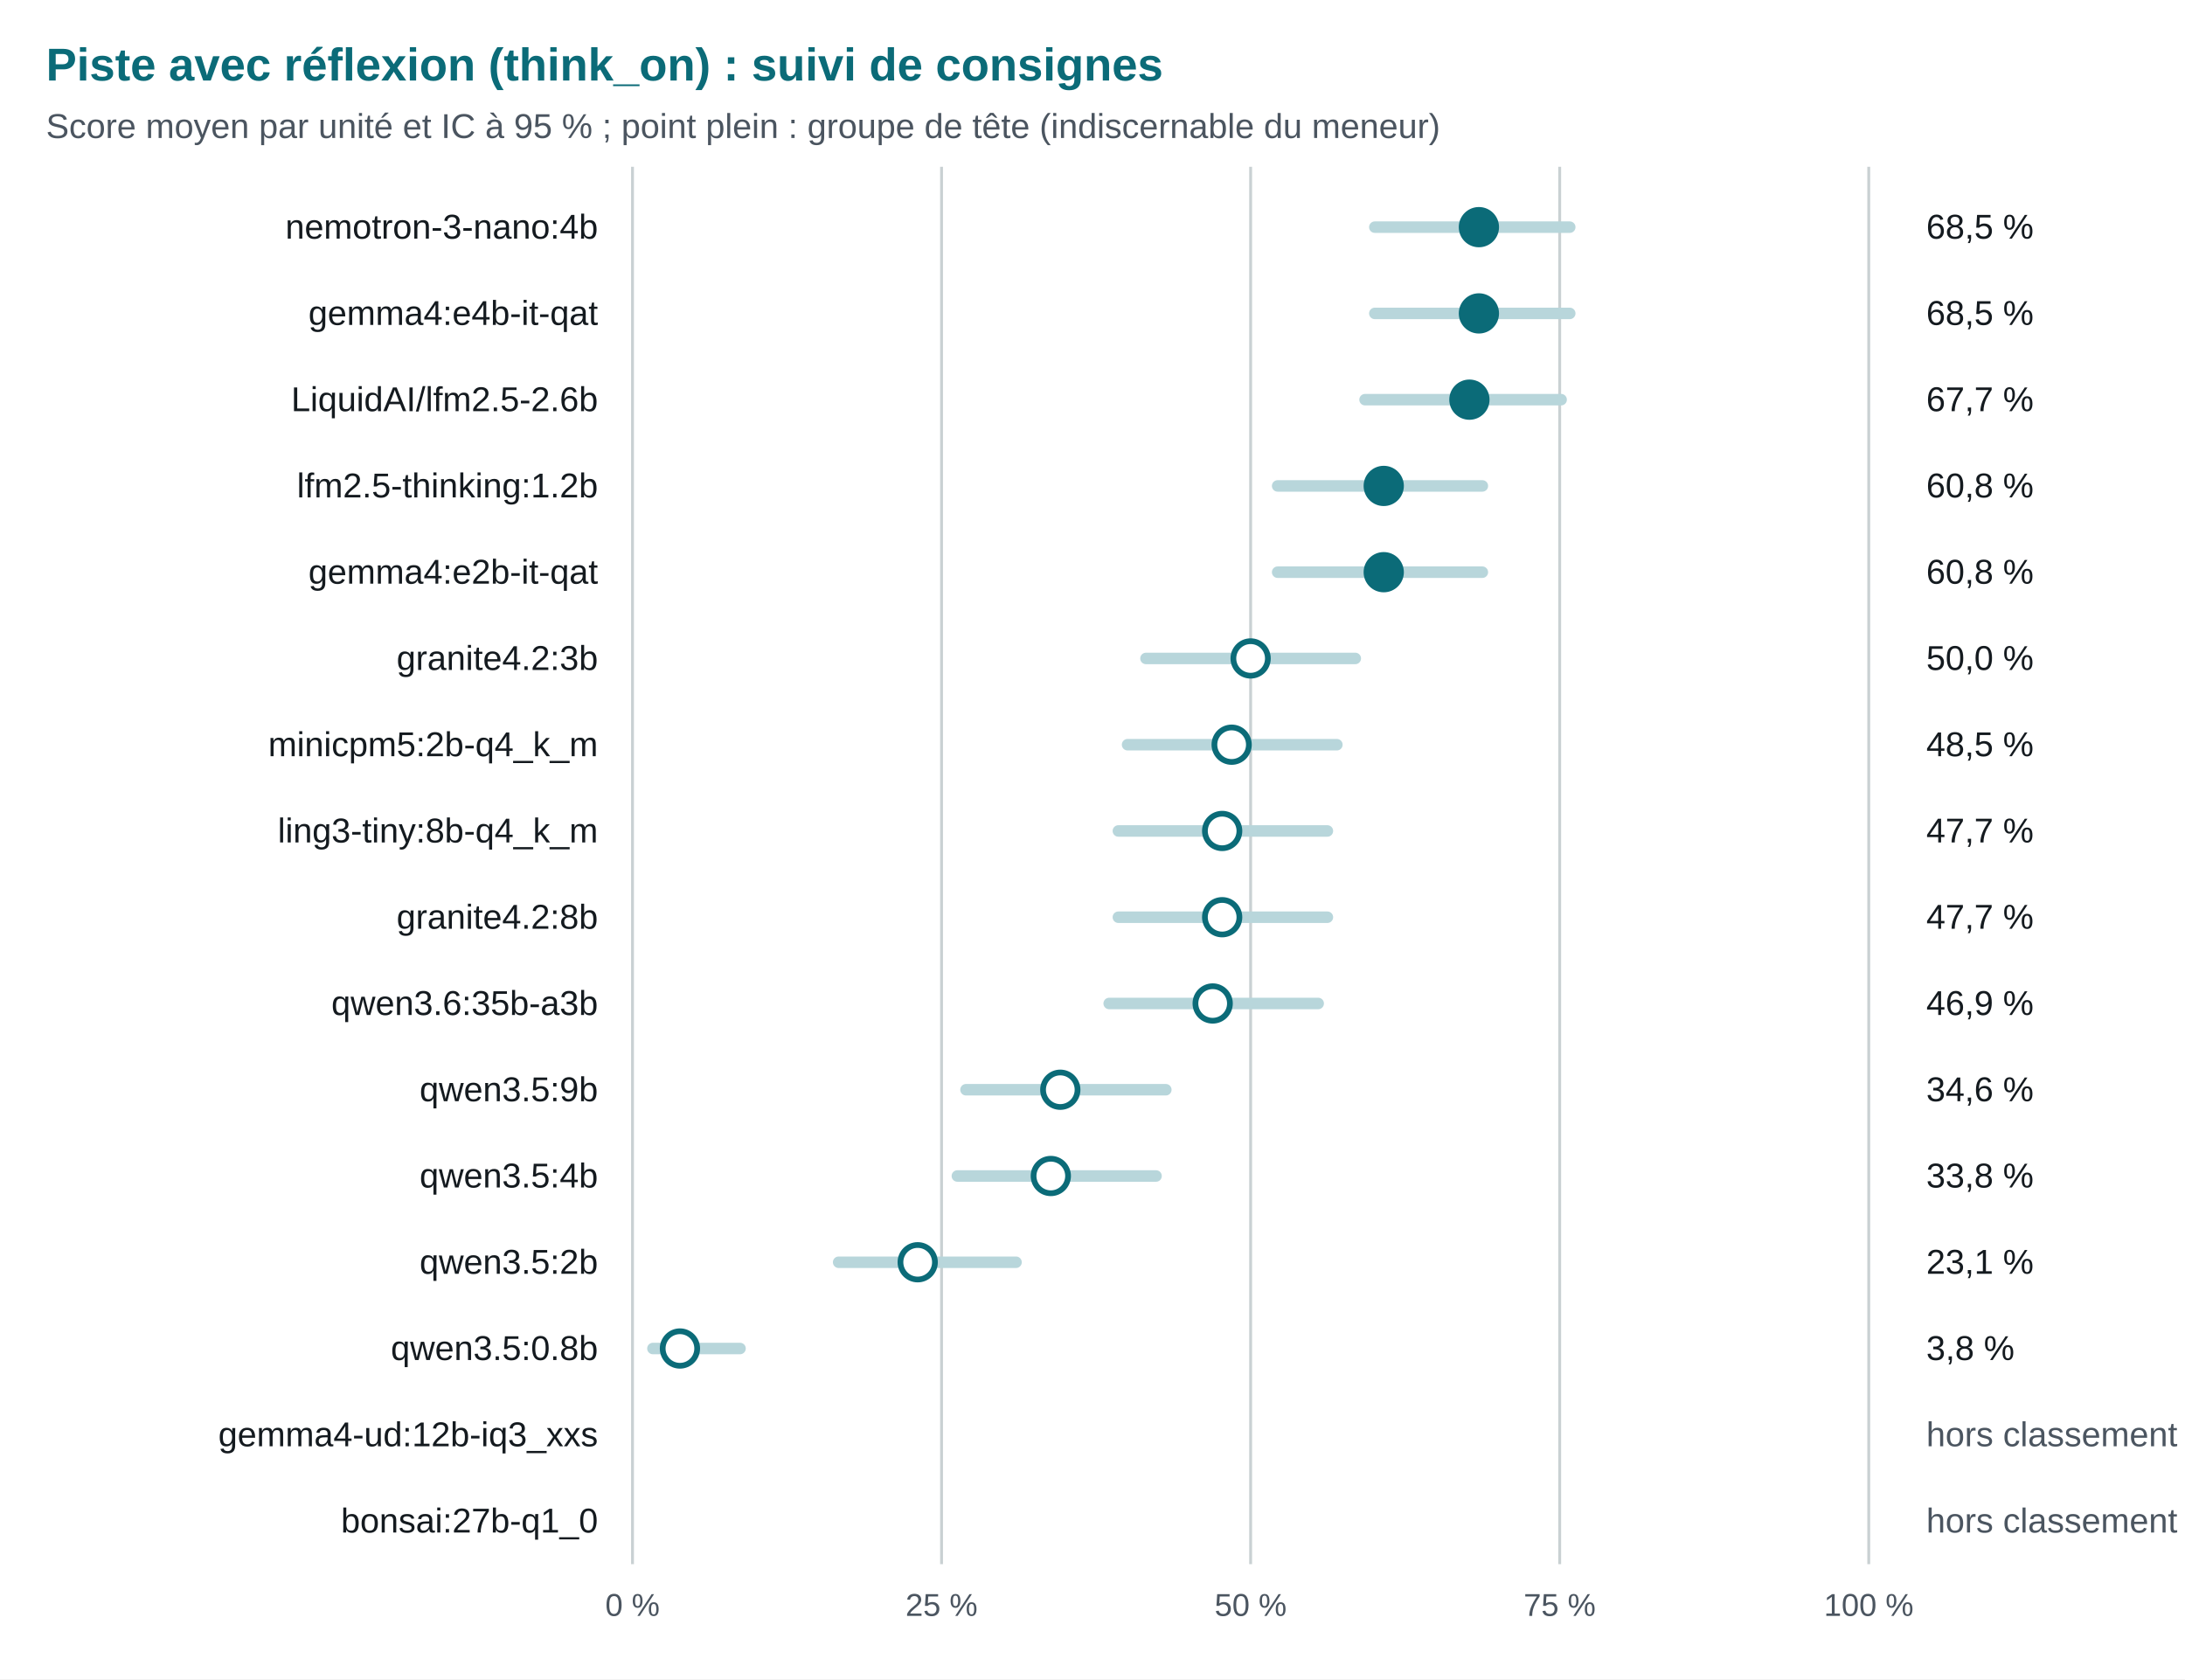
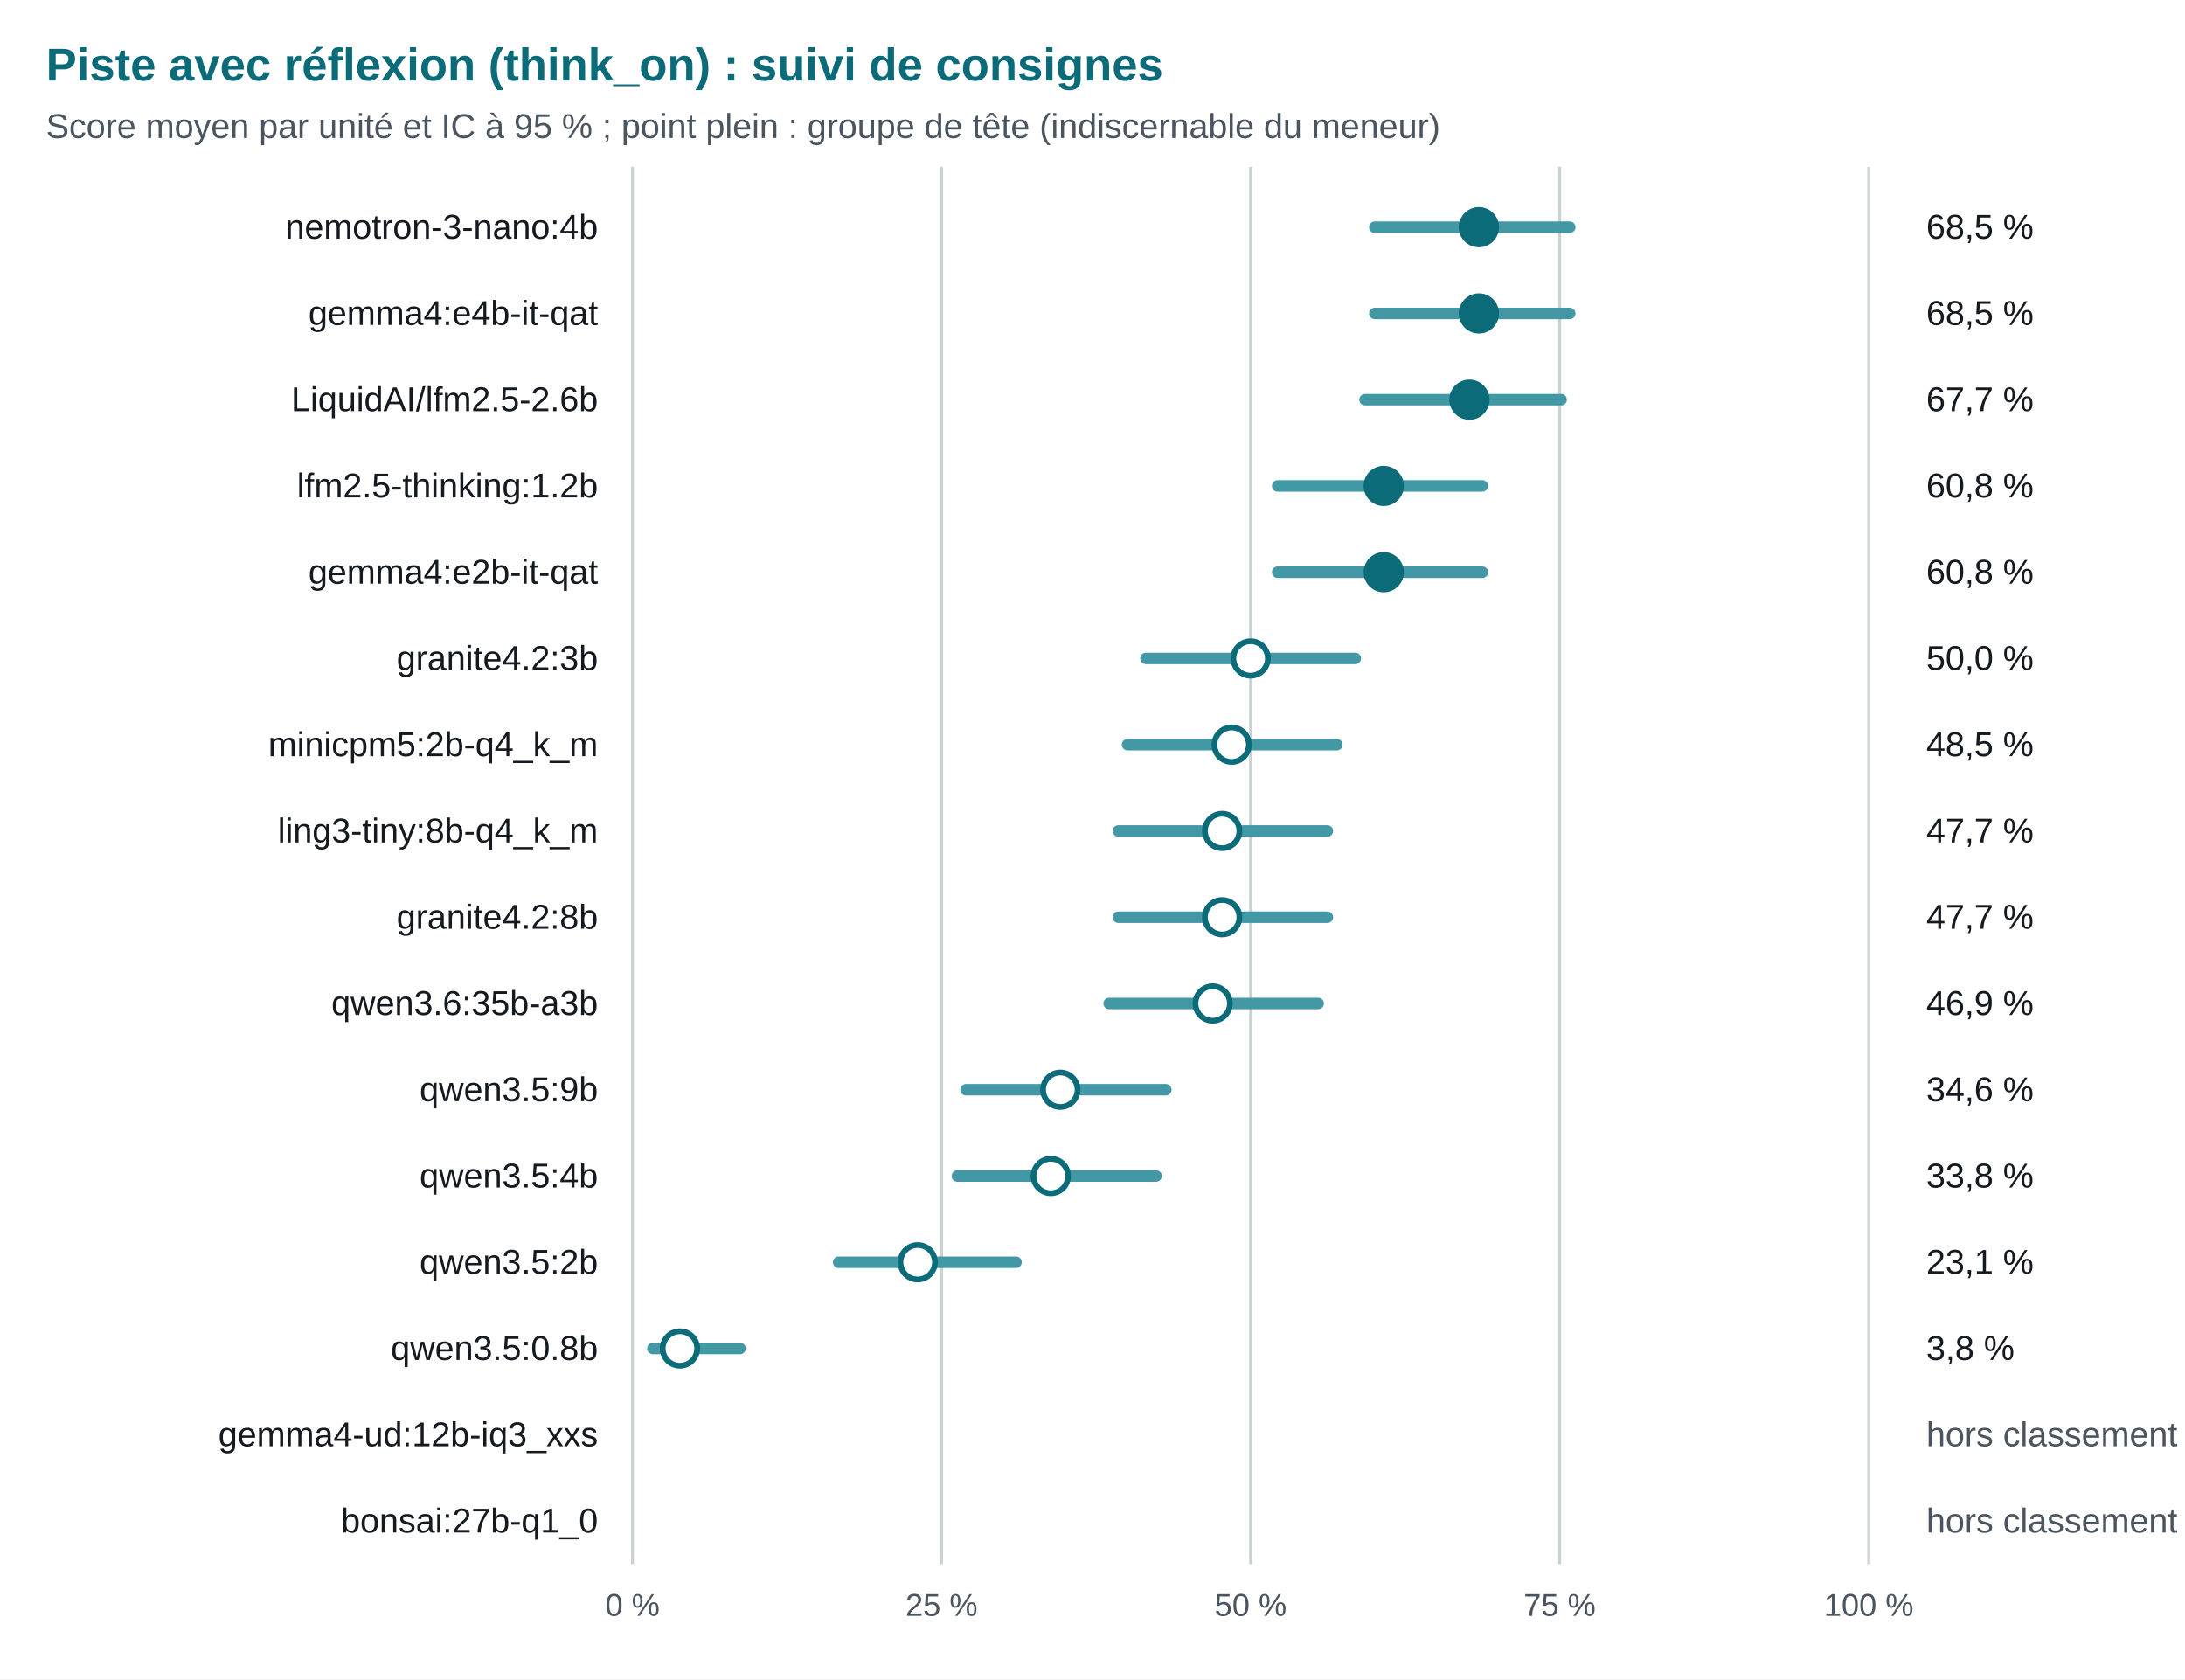
<svg xmlns="http://www.w3.org/2000/svg" width="760" height="584" viewBox="0 0 760 584" role="img" aria-label="Piste avec réflexion (think_on) : suivi de consignes. nemotron-3-nano:4b : 68,5 % (IC à 95 % de 60,0 % à 75,8 %) ; gemma4:e4b-it-qat : 68,5 % (IC à 95 % de 60,0 % à 75,8 %) ; LiquidAI/lfm2.5-2.6b : 67,7 % (IC à 95 % de 59,2 % à 75,1 %) ; lfm2.5-thinking:1.2b : 60,8 % (IC à 95 % de 52,2 % à 68,7 %) ; gemma4:e2b-it-qat : 60,8 % (IC à 95 % de 52,2 % à 68,7 %) ; granite4.2:3b : 50,0 % (IC à 95 % de 41,5 % à 58,5 %) ; minicpm5:2b-q4_k_m : 48,5 % (IC à 95 % de 40,0 % à 57,0 %) ; ling3-tiny:8b-q4_k_m : 47,7 % (IC à 95 % de 39,3 % à 56,2 %) ; granite4.2:8b : 47,7 % (IC à 95 % de 39,3 % à 56,2 %) ; qwen3.6:35b-a3b : 46,9 % (IC à 95 % de 38,6 % à 55,5 %) ; qwen3.5:9b : 34,6 % (IC à 95 % de 27,0 % à 43,1 %) ; qwen3.5:4b : 33,8 % (IC à 95 % de 26,3 % à 42,3 %) ; qwen3.5:2b : 23,1 % (IC à 95 % de 16,7 % à 31,0 %) ; qwen3.5:0.8b : 3,8 % (IC à 95 % de 1,7 % à 8,7 %) ; gemma4-ud:12b-iq3_xxs : hors classement ; bonsai:27b-q1_0 : hors classement.">
  <rect width="760" height="584" fill="#FFFFFF" />
  <text x="16" y="28" font-family="Arial, Helvetica, sans-serif" font-size="16" font-weight="bold" fill="#0B6B78">Piste avec réflexion (think_on) : suivi de consignes</text>
  <text x="16" y="48" font-family="Arial, Helvetica, sans-serif" font-size="12" fill="#4B5560">Score moyen par unité et IC à 95 % ; point plein : groupe de tête (indiscernable du meneur)</text>
  <line x1="220.0" y1="58" x2="220.0" y2="544" stroke="#C9D1D3" stroke-width="1" />
  <text x="220.0" y="562" font-family="Arial, Helvetica, sans-serif" font-size="11" fill="#4B5560" text-anchor="middle">0 %</text>
  <line x1="327.5" y1="58" x2="327.5" y2="544" stroke="#C9D1D3" stroke-width="1" />
  <text x="327.5" y="562" font-family="Arial, Helvetica, sans-serif" font-size="11" fill="#4B5560" text-anchor="middle">25 %</text>
  <line x1="435.0" y1="58" x2="435.0" y2="544" stroke="#C9D1D3" stroke-width="1" />
  <text x="435.0" y="562" font-family="Arial, Helvetica, sans-serif" font-size="11" fill="#4B5560" text-anchor="middle">50 %</text>
  <line x1="542.5" y1="58" x2="542.5" y2="544" stroke="#C9D1D3" stroke-width="1" />
  <text x="542.5" y="562" font-family="Arial, Helvetica, sans-serif" font-size="11" fill="#4B5560" text-anchor="middle">75 %</text>
  <line x1="650.0" y1="58" x2="650.0" y2="544" stroke="#C9D1D3" stroke-width="1" />
  <text x="650.0" y="562" font-family="Arial, Helvetica, sans-serif" font-size="11" fill="#4B5560" text-anchor="middle">100 %</text>
  <text x="208" y="83.0" font-family="Arial, Helvetica, sans-serif" font-size="12" fill="#141A1F" text-anchor="end">nemotron-3-nano:4b</text>
-   <line x1="478.2" y1="79.0" x2="546.0" y2="79.0" stroke="#B8D6DB" stroke-width="4" stroke-linecap="round" />
+   <line x1="478.2" y1="79.0" x2="546.0" y2="79.0" stroke="#4398A5" stroke-width="4" stroke-linecap="round" />
  <circle cx="514.4" cy="79.0" r="6" fill="#0B6B78" stroke="#0B6B78" stroke-width="2" />
  <text x="670" y="83.0" font-family="Arial, Helvetica, sans-serif" font-size="12" fill="#141A1F">68,5 %</text>
  <text x="208" y="113.0" font-family="Arial, Helvetica, sans-serif" font-size="12" fill="#141A1F" text-anchor="end">gemma4:e4b-it-qat</text>
-   <line x1="478.2" y1="109.0" x2="546.0" y2="109.0" stroke="#B8D6DB" stroke-width="4" stroke-linecap="round" />
+   <line x1="478.2" y1="109.0" x2="546.0" y2="109.0" stroke="#4398A5" stroke-width="4" stroke-linecap="round" />
  <circle cx="514.4" cy="109.0" r="6" fill="#0B6B78" stroke="#0B6B78" stroke-width="2" />
  <text x="670" y="113.0" font-family="Arial, Helvetica, sans-serif" font-size="12" fill="#141A1F">68,5 %</text>
  <text x="208" y="143.0" font-family="Arial, Helvetica, sans-serif" font-size="12" fill="#141A1F" text-anchor="end">LiquidAI/lfm2.5-2.6b</text>
-   <line x1="474.8" y1="139.0" x2="543.0" y2="139.0" stroke="#B8D6DB" stroke-width="4" stroke-linecap="round" />
+   <line x1="474.8" y1="139.0" x2="543.0" y2="139.0" stroke="#4398A5" stroke-width="4" stroke-linecap="round" />
  <circle cx="511.1" cy="139.0" r="6" fill="#0B6B78" stroke="#0B6B78" stroke-width="2" />
  <text x="670" y="143.0" font-family="Arial, Helvetica, sans-serif" font-size="12" fill="#141A1F">67,7 %</text>
  <text x="208" y="173.0" font-family="Arial, Helvetica, sans-serif" font-size="12" fill="#141A1F" text-anchor="end">lfm2.5-thinking:1.2b</text>
-   <line x1="444.4" y1="169.0" x2="515.6" y2="169.0" stroke="#B8D6DB" stroke-width="4" stroke-linecap="round" />
+   <line x1="444.4" y1="169.0" x2="515.6" y2="169.0" stroke="#4398A5" stroke-width="4" stroke-linecap="round" />
  <circle cx="481.3" cy="169.0" r="6" fill="#0B6B78" stroke="#0B6B78" stroke-width="2" />
  <text x="670" y="173.0" font-family="Arial, Helvetica, sans-serif" font-size="12" fill="#141A1F">60,8 %</text>
  <text x="208" y="203.0" font-family="Arial, Helvetica, sans-serif" font-size="12" fill="#141A1F" text-anchor="end">gemma4:e2b-it-qat</text>
-   <line x1="444.4" y1="199.0" x2="515.6" y2="199.0" stroke="#B8D6DB" stroke-width="4" stroke-linecap="round" />
+   <line x1="444.4" y1="199.0" x2="515.6" y2="199.0" stroke="#4398A5" stroke-width="4" stroke-linecap="round" />
  <circle cx="481.3" cy="199.0" r="6" fill="#0B6B78" stroke="#0B6B78" stroke-width="2" />
  <text x="670" y="203.0" font-family="Arial, Helvetica, sans-serif" font-size="12" fill="#141A1F">60,8 %</text>
  <text x="208" y="233.0" font-family="Arial, Helvetica, sans-serif" font-size="12" fill="#141A1F" text-anchor="end">granite4.2:3b</text>
-   <line x1="398.6" y1="229.0" x2="471.4" y2="229.0" stroke="#B8D6DB" stroke-width="4" stroke-linecap="round" />
+   <line x1="398.6" y1="229.0" x2="471.4" y2="229.0" stroke="#4398A5" stroke-width="4" stroke-linecap="round" />
  <circle cx="435.0" cy="229.0" r="6" fill="#FFFFFF" stroke="#0B6B78" stroke-width="2" />
  <text x="670" y="233.0" font-family="Arial, Helvetica, sans-serif" font-size="12" fill="#141A1F">50,0 %</text>
  <text x="208" y="263.0" font-family="Arial, Helvetica, sans-serif" font-size="12" fill="#141A1F" text-anchor="end">minicpm5:2b-q4_k_m</text>
-   <line x1="392.2" y1="259.0" x2="465.0" y2="259.0" stroke="#B8D6DB" stroke-width="4" stroke-linecap="round" />
+   <line x1="392.2" y1="259.0" x2="465.0" y2="259.0" stroke="#4398A5" stroke-width="4" stroke-linecap="round" />
  <circle cx="428.4" cy="259.0" r="6" fill="#FFFFFF" stroke="#0B6B78" stroke-width="2" />
  <text x="670" y="263.0" font-family="Arial, Helvetica, sans-serif" font-size="12" fill="#141A1F">48,5 %</text>
  <text x="208" y="293.0" font-family="Arial, Helvetica, sans-serif" font-size="12" fill="#141A1F" text-anchor="end">ling3-tiny:8b-q4_k_m</text>
-   <line x1="389.0" y1="289.0" x2="461.7" y2="289.0" stroke="#B8D6DB" stroke-width="4" stroke-linecap="round" />
+   <line x1="389.0" y1="289.0" x2="461.7" y2="289.0" stroke="#4398A5" stroke-width="4" stroke-linecap="round" />
  <circle cx="425.1" cy="289.0" r="6" fill="#FFFFFF" stroke="#0B6B78" stroke-width="2" />
  <text x="670" y="293.0" font-family="Arial, Helvetica, sans-serif" font-size="12" fill="#141A1F">47,7 %</text>
  <text x="208" y="323.0" font-family="Arial, Helvetica, sans-serif" font-size="12" fill="#141A1F" text-anchor="end">granite4.2:8b</text>
-   <line x1="389.0" y1="319.0" x2="461.7" y2="319.0" stroke="#B8D6DB" stroke-width="4" stroke-linecap="round" />
+   <line x1="389.0" y1="319.0" x2="461.7" y2="319.0" stroke="#4398A5" stroke-width="4" stroke-linecap="round" />
  <circle cx="425.1" cy="319.0" r="6" fill="#FFFFFF" stroke="#0B6B78" stroke-width="2" />
  <text x="670" y="323.0" font-family="Arial, Helvetica, sans-serif" font-size="12" fill="#141A1F">47,7 %</text>
  <text x="208" y="353.0" font-family="Arial, Helvetica, sans-serif" font-size="12" fill="#141A1F" text-anchor="end">qwen3.6:35b-a3b</text>
-   <line x1="385.8" y1="349.0" x2="458.5" y2="349.0" stroke="#B8D6DB" stroke-width="4" stroke-linecap="round" />
+   <line x1="385.8" y1="349.0" x2="458.5" y2="349.0" stroke="#4398A5" stroke-width="4" stroke-linecap="round" />
  <circle cx="421.8" cy="349.0" r="6" fill="#FFFFFF" stroke="#0B6B78" stroke-width="2" />
  <text x="670" y="353.0" font-family="Arial, Helvetica, sans-serif" font-size="12" fill="#141A1F">46,9 %</text>
  <text x="208" y="383.0" font-family="Arial, Helvetica, sans-serif" font-size="12" fill="#141A1F" text-anchor="end">qwen3.5:9b</text>
-   <line x1="336.0" y1="379.0" x2="405.5" y2="379.0" stroke="#B8D6DB" stroke-width="4" stroke-linecap="round" />
+   <line x1="336.0" y1="379.0" x2="405.5" y2="379.0" stroke="#4398A5" stroke-width="4" stroke-linecap="round" />
  <circle cx="368.8" cy="379.0" r="6" fill="#FFFFFF" stroke="#0B6B78" stroke-width="2" />
  <text x="670" y="383.0" font-family="Arial, Helvetica, sans-serif" font-size="12" fill="#141A1F">34,6 %</text>
  <text x="208" y="413.0" font-family="Arial, Helvetica, sans-serif" font-size="12" fill="#141A1F" text-anchor="end">qwen3.5:4b</text>
-   <line x1="333.0" y1="409.0" x2="402.1" y2="409.0" stroke="#B8D6DB" stroke-width="4" stroke-linecap="round" />
+   <line x1="333.0" y1="409.0" x2="402.1" y2="409.0" stroke="#4398A5" stroke-width="4" stroke-linecap="round" />
  <circle cx="365.5" cy="409.0" r="6" fill="#FFFFFF" stroke="#0B6B78" stroke-width="2" />
  <text x="670" y="413.0" font-family="Arial, Helvetica, sans-serif" font-size="12" fill="#141A1F">33,8 %</text>
  <text x="208" y="443.0" font-family="Arial, Helvetica, sans-serif" font-size="12" fill="#141A1F" text-anchor="end">qwen3.5:2b</text>
-   <line x1="291.7" y1="439.0" x2="353.4" y2="439.0" stroke="#B8D6DB" stroke-width="4" stroke-linecap="round" />
+   <line x1="291.7" y1="439.0" x2="353.4" y2="439.0" stroke="#4398A5" stroke-width="4" stroke-linecap="round" />
  <circle cx="319.2" cy="439.0" r="6" fill="#FFFFFF" stroke="#0B6B78" stroke-width="2" />
  <text x="670" y="443.0" font-family="Arial, Helvetica, sans-serif" font-size="12" fill="#141A1F">23,1 %</text>
  <text x="208" y="473.0" font-family="Arial, Helvetica, sans-serif" font-size="12" fill="#141A1F" text-anchor="end">qwen3.5:0.8b</text>
-   <line x1="227.1" y1="469.0" x2="257.4" y2="469.0" stroke="#B8D6DB" stroke-width="4" stroke-linecap="round" />
+   <line x1="227.1" y1="469.0" x2="257.4" y2="469.0" stroke="#4398A5" stroke-width="4" stroke-linecap="round" />
  <circle cx="236.5" cy="469.0" r="6" fill="#FFFFFF" stroke="#0B6B78" stroke-width="2" />
  <text x="670" y="473.0" font-family="Arial, Helvetica, sans-serif" font-size="12" fill="#141A1F">3,8 %</text>
  <text x="208" y="503.0" font-family="Arial, Helvetica, sans-serif" font-size="12" fill="#141A1F" text-anchor="end">gemma4-ud:12b-iq3_xxs</text>
  <text x="670" y="503.0" font-family="Arial, Helvetica, sans-serif" font-size="12" fill="#4B5560">hors classement</text>
  <text x="208" y="533.0" font-family="Arial, Helvetica, sans-serif" font-size="12" fill="#141A1F" text-anchor="end">bonsai:27b-q1_0</text>
  <text x="670" y="533.0" font-family="Arial, Helvetica, sans-serif" font-size="12" fill="#4B5560">hors classement</text>
</svg>
